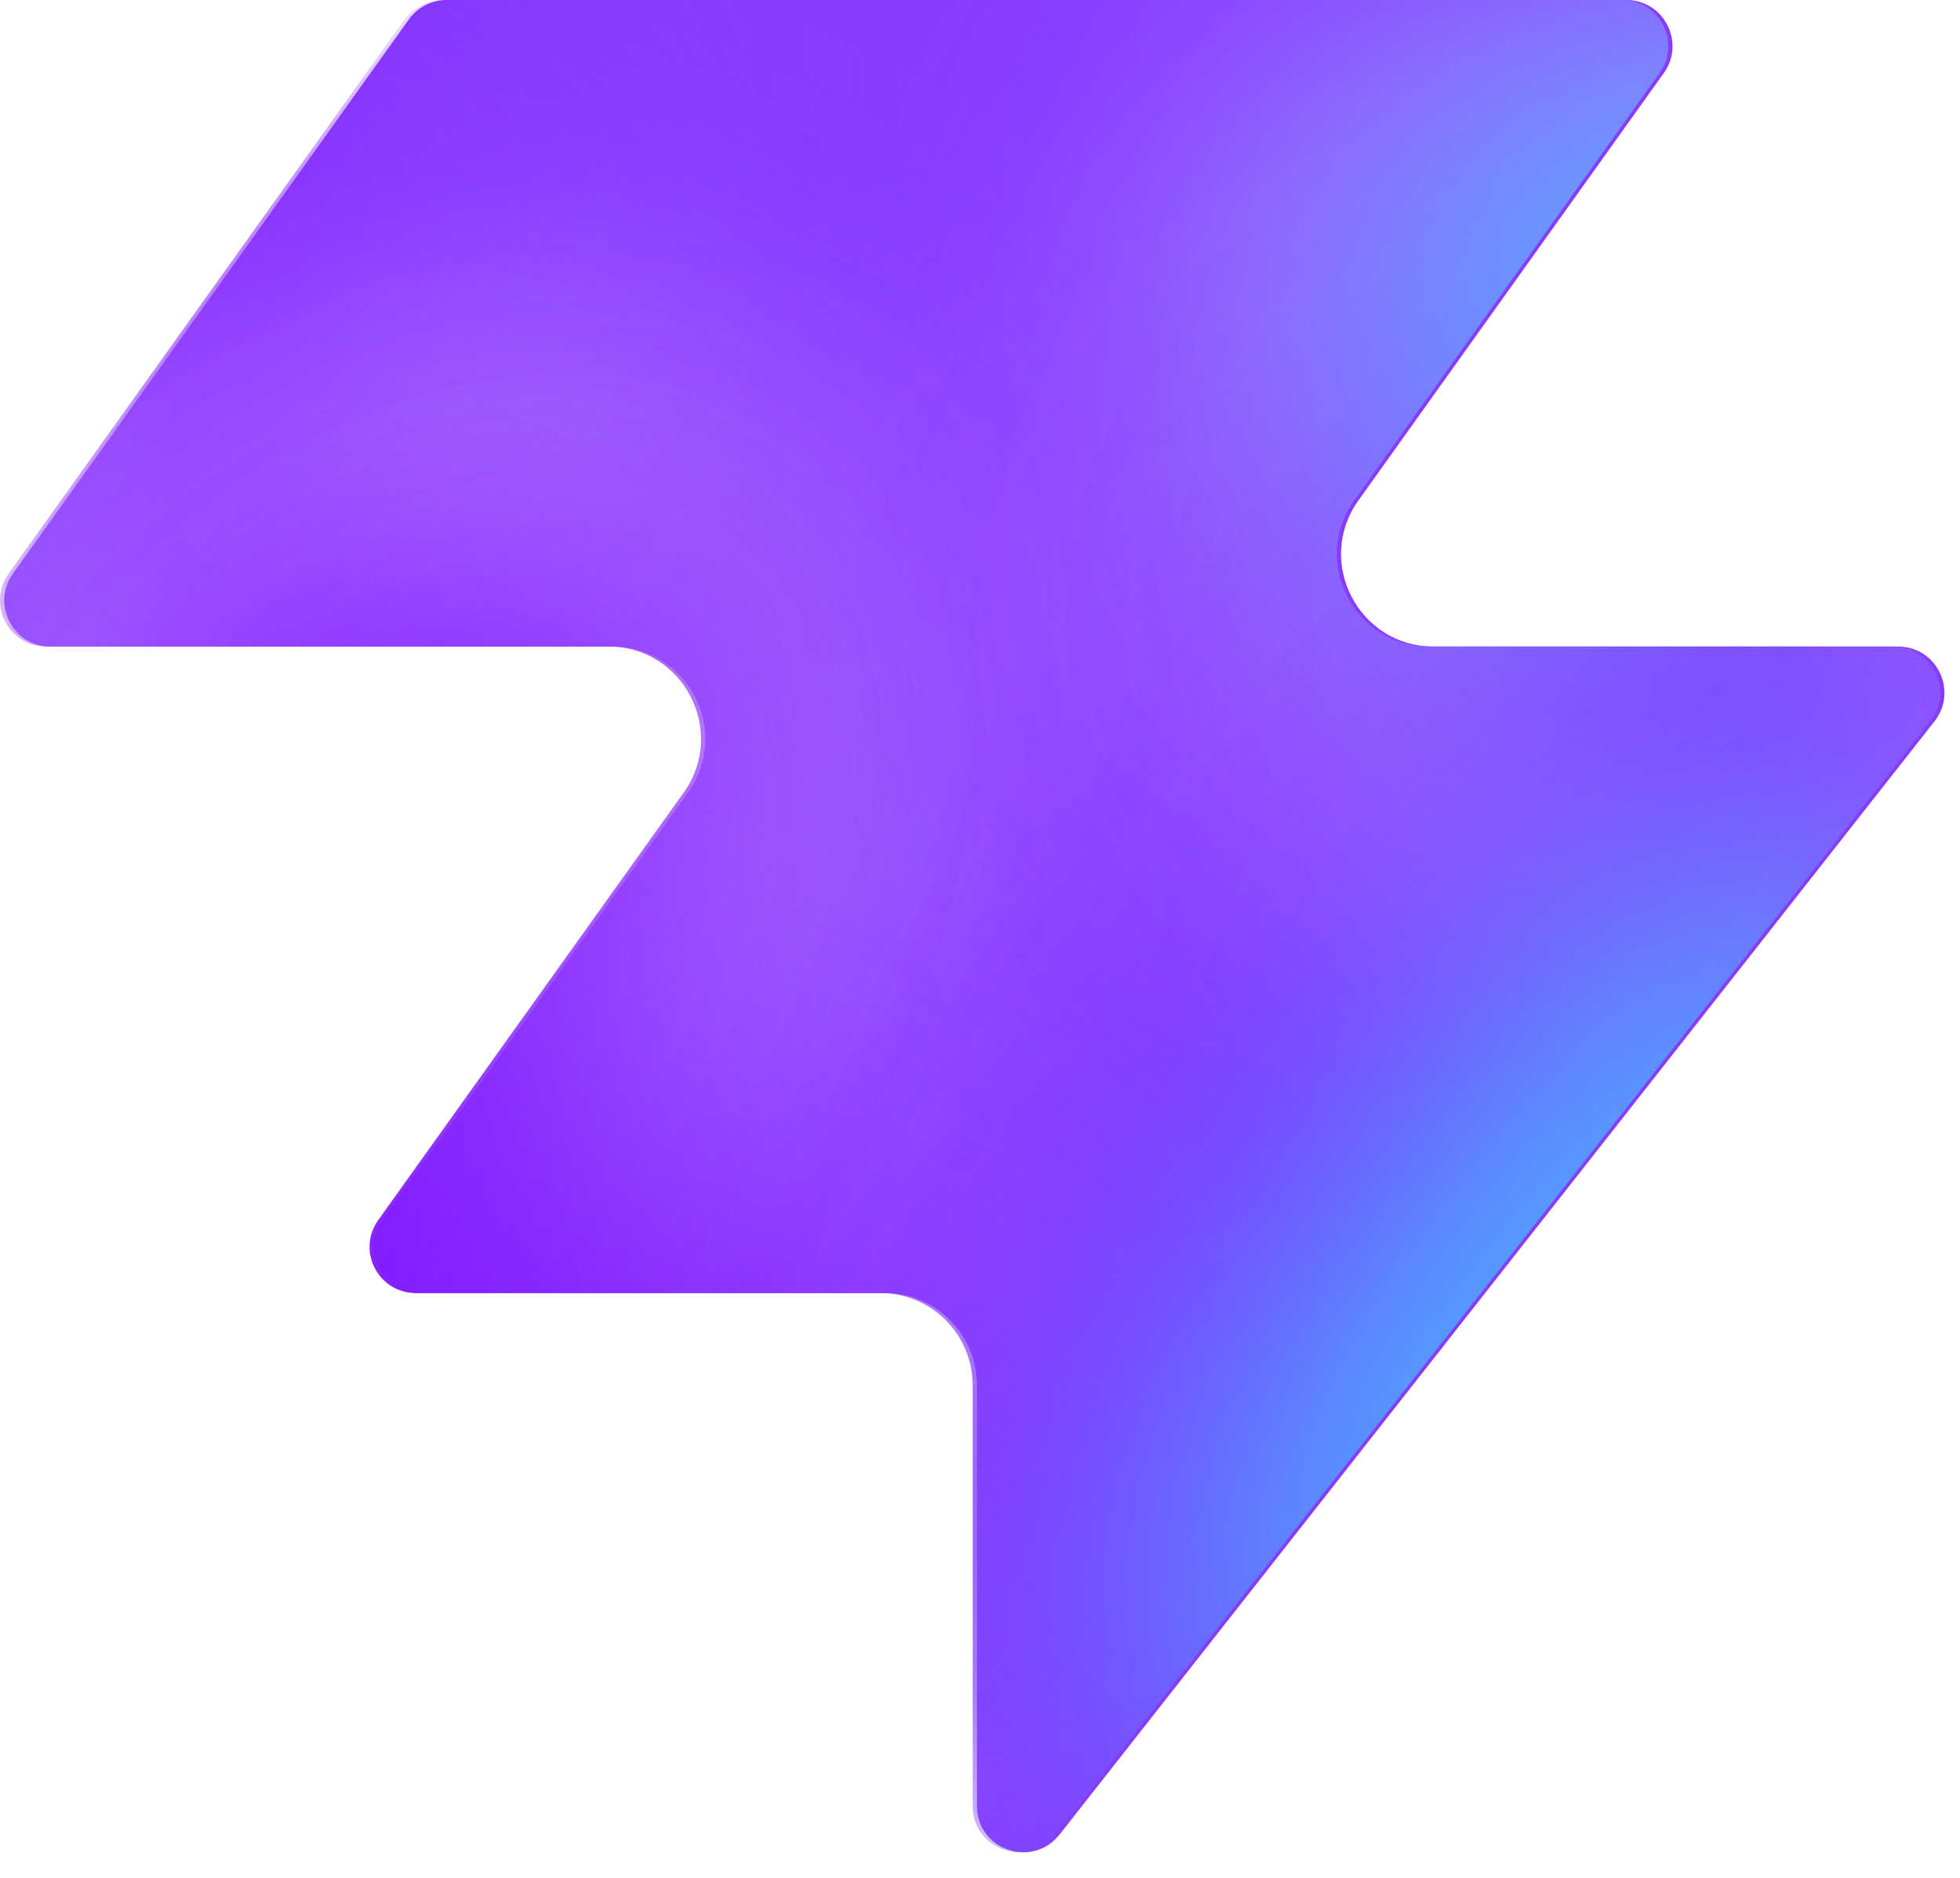
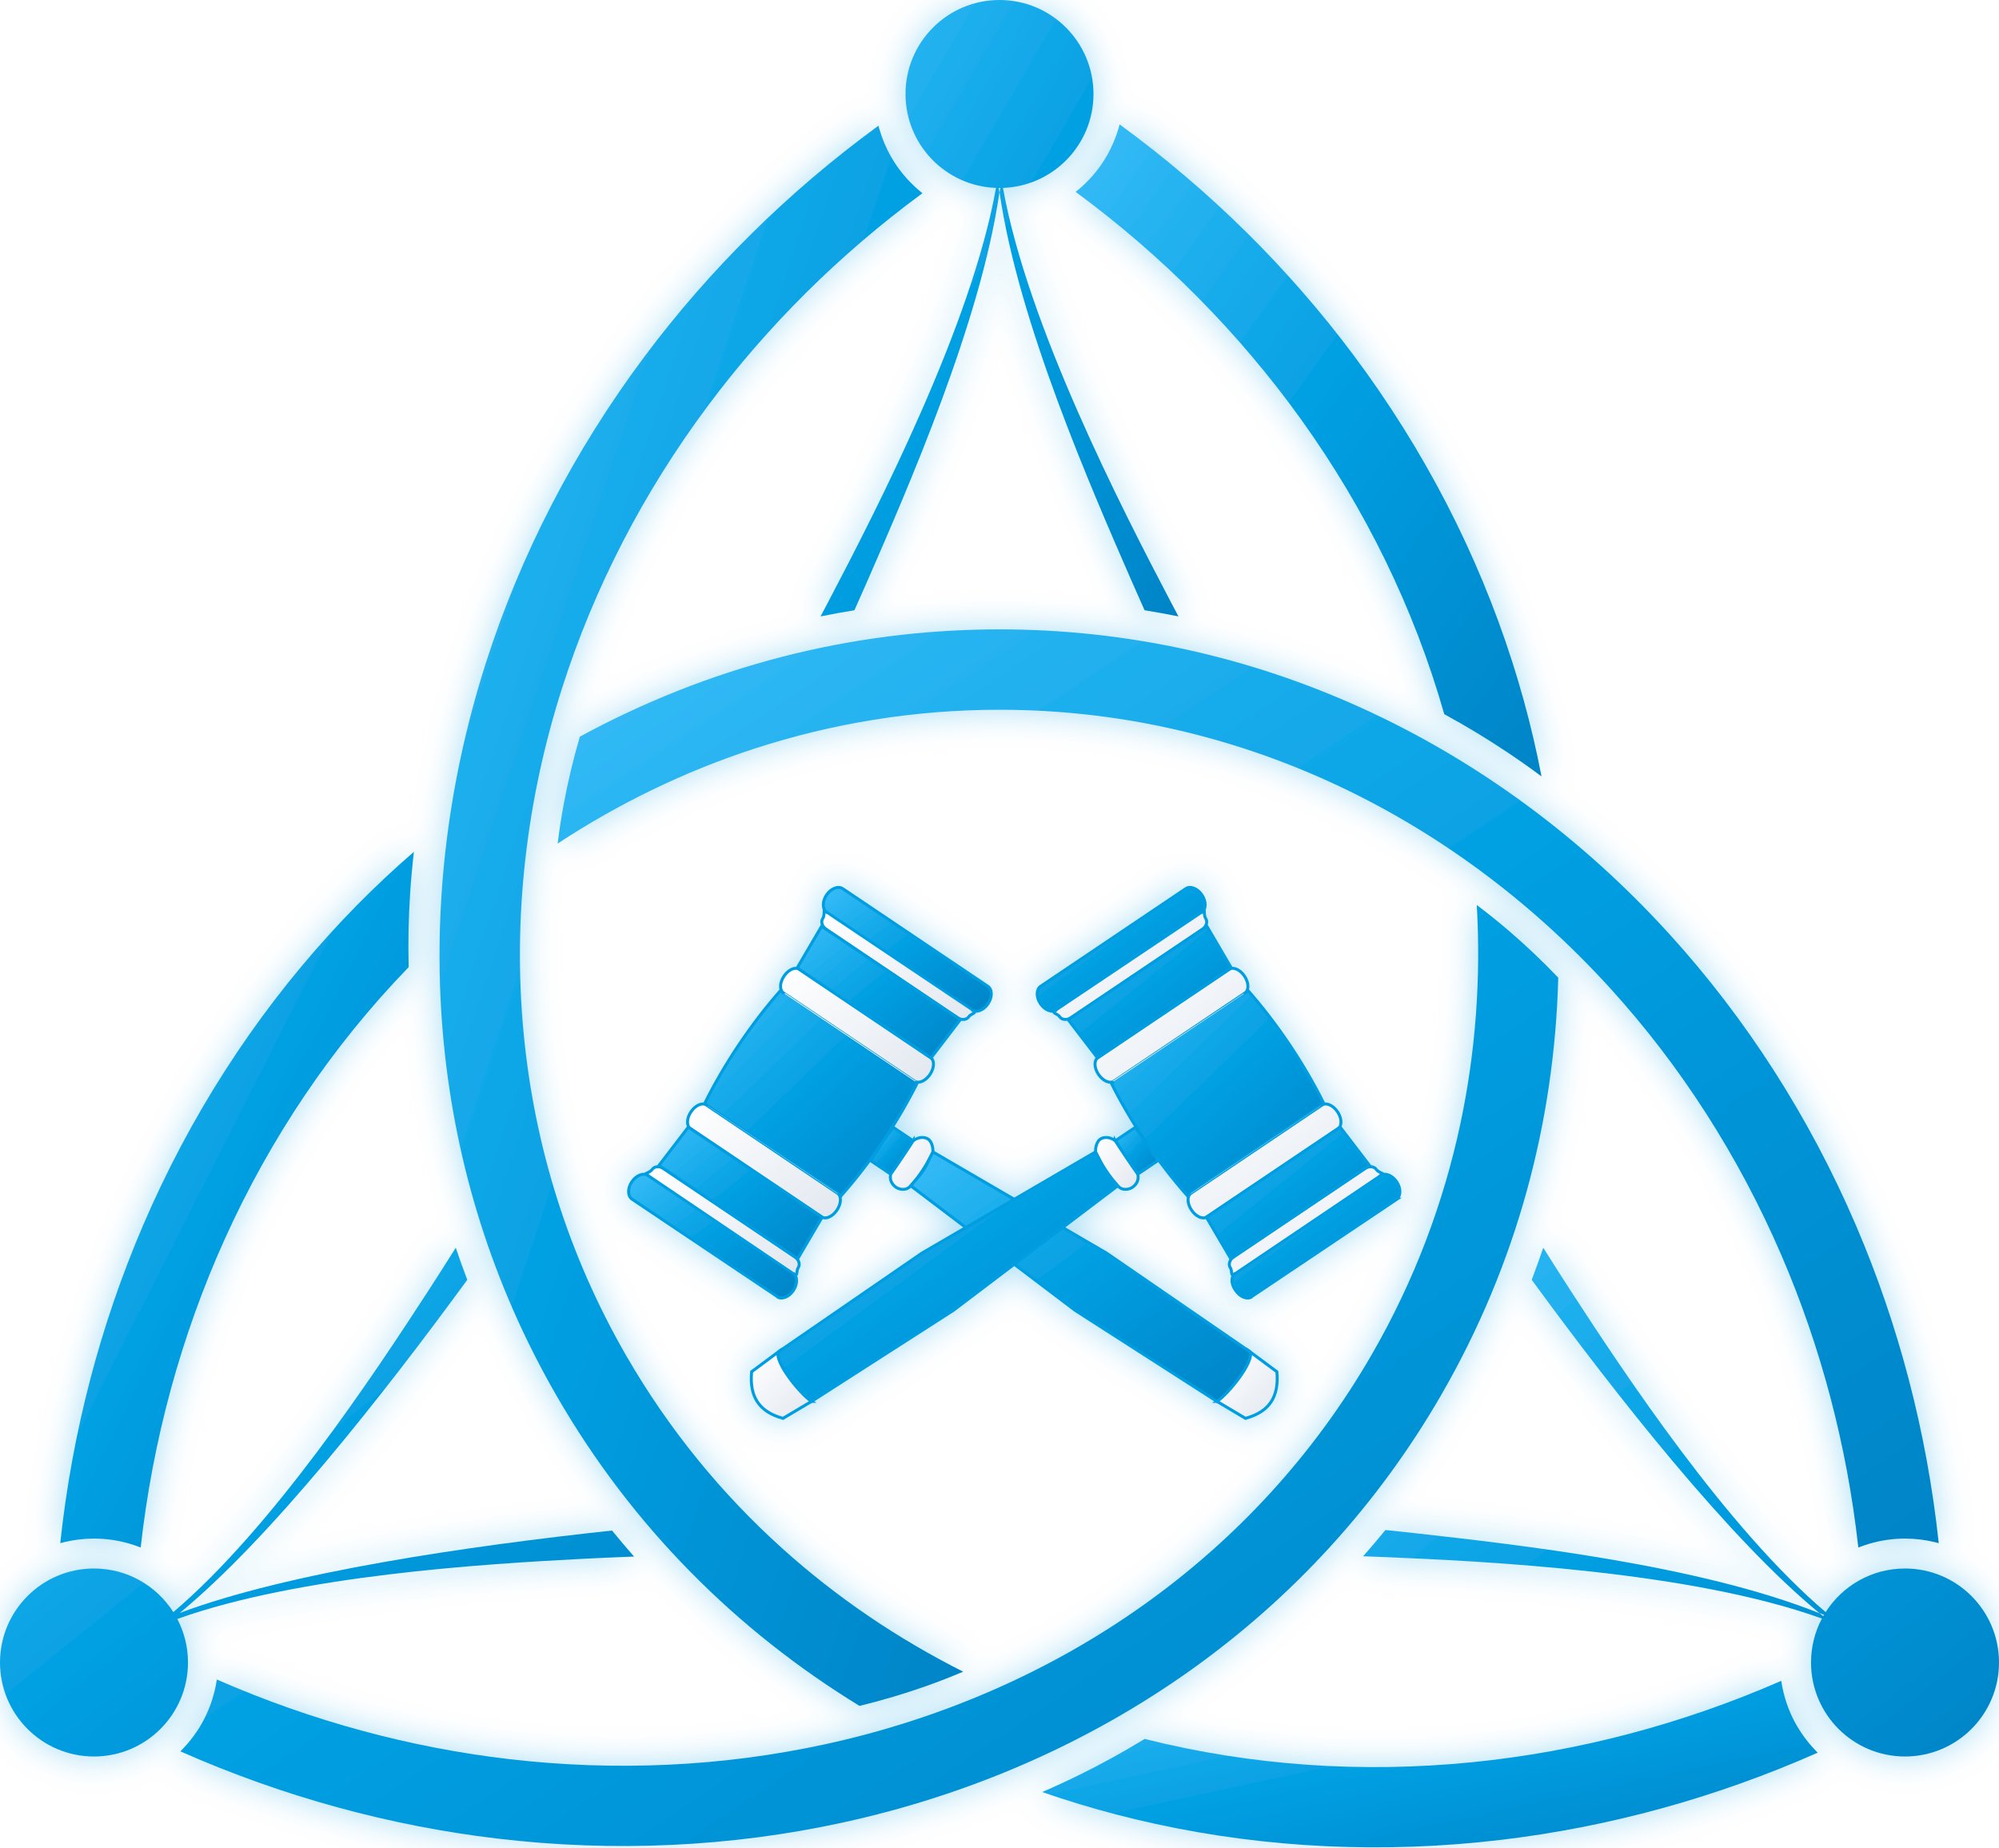
- <svg xmlns="http://www.w3.org/2000/svg" width="48" height="46" fill="none" viewBox="0 0 48 46">
-   <path fill="#863bff" d="M25.946 44.938c-.664.845-2.021.375-2.021-.698V33.937a2.26 2.26 0 0 0-2.262-2.262H10.287c-.92 0-1.456-1.04-.92-1.788l7.48-10.471c1.07-1.497 0-3.578-1.842-3.578H1.237c-.92 0-1.456-1.04-.92-1.788L10.013.474c.214-.297.556-.474.92-.474h28.894c.92 0 1.456 1.04.92 1.788l-7.48 10.471c-1.07 1.498 0 3.579 1.842 3.579h11.377c.943 0 1.473 1.088.89 1.83L25.947 44.94z" style="fill:#863bff;fill:color(display-p3 .525 .23 1);fill-opacity:1" />
-   <mask id="a" width="48" height="46" x="0" y="0" maskUnits="userSpaceOnUse" style="mask-type:alpha">
-     <path fill="#000" d="M25.842 44.938c-.664.844-2.021.375-2.021-.698V33.937a2.26 2.26 0 0 0-2.262-2.262H10.183c-.92 0-1.456-1.04-.92-1.788l7.48-10.471c1.07-1.498 0-3.579-1.842-3.579H1.133c-.92 0-1.456-1.04-.92-1.787L9.91.473c.214-.297.556-.474.92-.474h28.894c.92 0 1.456 1.04.92 1.788l-7.48 10.471c-1.07 1.498 0 3.578 1.842 3.578h11.377c.943 0 1.473 1.088.89 1.832L25.843 44.94z" style="fill:#000;fill-opacity:1" />
-   </mask>
-   <g mask="url(#a)">
-     <g filter="url(#b)">
-       <ellipse cx="5.508" cy="14.704" fill="#ede6ff" rx="5.508" ry="14.704" style="fill:#ede6ff;fill:color(display-p3 .927 .903 1);fill-opacity:1" transform="matrix(.00324 1 1 -.00324 -4.47 31.516)" />
-     </g>
-     <g filter="url(#c)">
-       <ellipse cx="10.399" cy="29.851" fill="#ede6ff" rx="10.399" ry="29.851" style="fill:#ede6ff;fill:color(display-p3 .927 .903 1);fill-opacity:1" transform="matrix(.00324 1 1 -.00324 -39.328 7.883)" />
-     </g>
-     <g filter="url(#d)">
-       <ellipse cx="5.508" cy="30.487" fill="#7e14ff" rx="5.508" ry="30.487" style="fill:#7e14ff;fill:color(display-p3 .492 .077 1);fill-opacity:1" transform="rotate(89.814 -25.913 -14.639)scale(1 -1)" />
-     </g>
-     <g filter="url(#e)">
-       <ellipse cx="5.508" cy="30.599" fill="#7e14ff" rx="5.508" ry="30.599" style="fill:#7e14ff;fill:color(display-p3 .492 .077 1);fill-opacity:1" transform="rotate(89.814 -32.644 -3.334)scale(1 -1)" />
-     </g>
-     <g filter="url(#f)">
-       <ellipse cx="5.508" cy="30.599" fill="#7e14ff" rx="5.508" ry="30.599" style="fill:#7e14ff;fill:color(display-p3 .492 .077 1);fill-opacity:1" transform="matrix(.00324 1 1 -.00324 -34.34 30.47)" />
-     </g>
-     <g filter="url(#g)">
-       <ellipse cx="14.072" cy="22.078" fill="#ede6ff" rx="14.072" ry="22.078" style="fill:#ede6ff;fill:color(display-p3 .927 .903 1);fill-opacity:1" transform="rotate(93.35 24.506 48.493)scale(-1 1)" />
-     </g>
-     <g filter="url(#h)">
-       <ellipse cx="3.47" cy="21.501" fill="#7e14ff" rx="3.47" ry="21.501" style="fill:#7e14ff;fill:color(display-p3 .492 .077 1);fill-opacity:1" transform="rotate(89.009 28.708 47.59)scale(-1 1)" />
-     </g>
-     <g filter="url(#i)">
-       <ellipse cx="3.47" cy="21.501" fill="#7e14ff" rx="3.47" ry="21.501" style="fill:#7e14ff;fill:color(display-p3 .492 .077 1);fill-opacity:1" transform="rotate(89.009 28.708 47.59)scale(-1 1)" />
-     </g>
-     <g filter="url(#j)">
-       <ellipse cx=".387" cy="8.972" fill="#7e14ff" rx="4.407" ry="29.108" style="fill:#7e14ff;fill:color(display-p3 .492 .077 1);fill-opacity:1" transform="rotate(39.51 .387 8.972)" />
-     </g>
-     <g filter="url(#k)">
-       <ellipse cx="47.523" cy="-6.092" fill="#7e14ff" rx="4.407" ry="29.108" style="fill:#7e14ff;fill:color(display-p3 .492 .077 1);fill-opacity:1" transform="rotate(37.892 47.523 -6.092)" />
-     </g>
-     <g filter="url(#l)">
-       <ellipse cx="41.412" cy="6.333" fill="#47bfff" rx="5.971" ry="9.665" style="fill:#47bfff;fill:color(display-p3 .28 .748 1);fill-opacity:1" transform="rotate(37.892 41.412 6.333)" />
-     </g>
-     <g filter="url(#m)">
-       <ellipse cx="-1.879" cy="38.332" fill="#7e14ff" rx="4.407" ry="29.108" style="fill:#7e14ff;fill:color(display-p3 .492 .077 1);fill-opacity:1" transform="rotate(37.892 -1.88 38.332)" />
-     </g>
-     <g filter="url(#n)">
-       <ellipse cx="-1.879" cy="38.332" fill="#7e14ff" rx="4.407" ry="29.108" style="fill:#7e14ff;fill:color(display-p3 .492 .077 1);fill-opacity:1" transform="rotate(37.892 -1.88 38.332)" />
-     </g>
-     <g filter="url(#o)">
-       <ellipse cx="35.651" cy="29.907" fill="#7e14ff" rx="4.407" ry="29.108" style="fill:#7e14ff;fill:color(display-p3 .492 .077 1);fill-opacity:1" transform="rotate(37.892 35.651 29.907)" />
-     </g>
-     <g filter="url(#p)">
-       <ellipse cx="38.418" cy="32.4" fill="#47bfff" rx="5.971" ry="15.297" style="fill:#47bfff;fill:color(display-p3 .28 .748 1);fill-opacity:1" transform="rotate(37.892 38.418 32.4)" />
-     </g>
+ <svg xmlns="http://www.w3.org/2000/svg" version="1.1" viewBox="0 0 9402.6 8688.72" style="shape-rendering:geometricPrecision; text-rendering:geometricPrecision; fill-rule:evenodd; clip-rule:evenodd">
+   <defs>
+     <linearGradient id="coreFavBlue" x1="0%" y1="0%" x2="100%" y2="100%">
+       <stop offset="0%" stop-color="#38BDF8" />
+       <stop offset="50%" stop-color="#009EE1" />
+       <stop offset="100%" stop-color="#0284C7" />
+     </linearGradient>
+     <linearGradient id="coreFavWhite" x1="0%" y1="0%" x2="100%" y2="100%">
+       <stop offset="0%" stop-color="#FFFFFF" />
+       <stop offset="100%" stop-color="#E2E8F0" />
+     </linearGradient>
+     <filter id="coreFavGlow" x="-20%" y="-20%" width="140%" height="140%">
+       <feGaussianBlur stdDeviation="80" result="blur" />
+       <feFlood flood-color="#009EE1" flood-opacity="0.35" result="glowColor" />
+       <feComposite in="glowColor" in2="blur" operator="in" result="softGlow" />
+       <feMerge>
+         <feMergeNode in="softGlow" />
+         <feMergeNode in="SourceGraphic" />
+       </feMerge>
+     </filter>
+     <style type="text/css">
+       .core-str0 {stroke:#009EE1;stroke-width:14;stroke-miterlimit:22}
+       .core-fil2 {fill:url(#coreFavWhite)}
+       .core-fil1 {fill:url(#coreFavBlue)}
+       .core-fil0 {fill:url(#coreFavBlue);fill-rule:nonzero}
+     </style>
+   </defs>
+   <g id="Camada_x0020_1" filter="url(#coreFavGlow)">
+     <path class="core-fil0" d="M2727.34 3464.77c-30.62,104.93 -56.07,210.94 -75.69,316.46 -11.52,62.01 -21.13,124.22 -28.68,186.32 287.89,-189.07 598.66,-340.1 926.57,-446.71 365.57,-118.86 752.15,-182.65 1151.76,-182.65 549.61,0 1074.37,120.67 1553.63,339.31 497,226.74 944.28,558.71 1318.82,970.55 330.12,363 604.01,787.9 806.14,1257.59 182.7,424.57 306.87,886.4 361,1372.84 17.27,-6.85 34.92,-12.91 52.92,-18.15 53.49,-15.56 109.47,-23.9 166.71,-23.9 48.31,0 95.9,5.98 142.02,17.27 5.6,1.37 11.15,2.82 16.69,4.35 -56.75,-528.48 -190.69,-1031.14 -389.14,-1493.96 -219.28,-511.41 -517.41,-974.42 -877.22,-1370.06 -410.76,-451.68 -901.53,-815.46 -1446.99,-1063.55 -524.75,-238.66 -1100.46,-370.37 -1704.59,-370.37 -355.1,0 -699.81,45.29 -1029.58,130.87 -330.3,85.71 -646.62,211.99 -944.38,373.79z" />
+     <path class="core-fil0" d="M1929.36 4198.48c4.26,-64.04 10.13,-128.1 17.54,-192.23 -46.22,39.96 -91.63,80.88 -136.23,122.68 -89.91,84.29 -176.97,172.74 -260.95,265.09 -359.81,395.64 -657.94,858.64 -877.23,1370.06 -198.43,462.82 -332.38,965.48 -389.13,1493.96 5.54,-1.52 11.1,-2.98 16.69,-4.35 46.11,-11.29 93.71,-17.27 142.02,-17.27 57.24,0 113.2,8.34 166.7,23.9 18.01,5.24 35.68,11.3 52.94,18.16 56.15,-503.6 189.62,-995.57 396.62,-1453.29 212.06,-468.93 501.4,-902.49 863.89,-1276.49 -3.05,-117.85 -0.55,-234.52 7.14,-350.21z" />
+     <path class="core-fil0" d="M7258.84 5868.35c48.47,77.17 92.61,146.29 129.91,203.75 254.58,392.26 733.28,1115.11 1198.56,1510.17 78.44,-123.28 216.27,-205.08 373.22,-205.08 244.15,0 442.07,197.93 442.07,442.08 0,244.16 -197.92,442.08 -442.07,442.08 -244.16,0 -442.08,-197.92 -442.08,-442.08 0,-74.67 18.54,-144.99 51.22,-206.67 -615.5,-222.07 -1575.88,-269.87 -2081.74,-290.07 -23.77,-0.95 -49.29,-1.91 -76.25,-2.86 35.67,-40.41 70.65,-81.58 104.9,-123.52 51.46,5.27 102.95,10.78 154.48,16.59 462.29,52.2 1319.75,147.03 1888.2,375.36 5.51,4.53 11.01,9 16.48,13.41 1.26,-2.22 2.54,-4.42 3.83,-6.62 -7.42,-2.86 -14.91,-5.71 -22.46,-8.55 -424.37,-349.24 -949.61,-1016.14 -1352.45,-1566.97 19.06,-50.12 37.12,-100.46 54.19,-151.03z" />
+     <path class="core-fil0" d="M7329.44 4598.26c-75.56,-78.98 -154.64,-154.03 -236.22,-223.77 -47.94,-40.99 -97.01,-80.42 -147.01,-118.01 19.8,343.86 -4.8,688.51 -76.42,1025.8 -79.85,376.02 -217.89,742.71 -417.69,1088.78 -274.81,475.98 -641.7,870.1 -1070.67,1175.83 -444.86,317.04 -956,538.41 -1499.92,656.86 -479.43,104.4 -984.35,129.15 -1492.17,69.34 -459.04,-54.06 -921.08,-177.44 -1369.42,-373.78 -2.7,18.38 -6.28,36.69 -10.75,54.91 -13.28,54.1 -34.04,106.75 -62.65,156.32 -24.16,41.84 -53.14,80.06 -85.98,114.36 -3.99,4.16 -8.02,8.25 -12.11,12.28 486.06,215.1 988.34,350.44 1488.37,409.98 552.54,65.81 1102.57,39.11 1625.12,-74.67 596.53,-129.9 1156.97,-373.02 1644.54,-721.36 469.06,-335.12 870.98,-767.84 1173.05,-1291.03 177.55,-307.53 310.68,-628.69 401.46,-957.08 90.91,-328.9 139.72,-665.99 148.47,-1004.76z" />
+     <path class="core-fil0" d="M7093.01 3540.34c53.33,35.7 105.87,72.82 157.71,111.3 -11.5,-60.01 -24.22,-119.8 -38.13,-179.32 -28.04,-120.01 -61.12,-239.64 -99.09,-358.54 -162.73,-509.42 -414.64,-999.12 -747.9,-1444.73 -301.59,-403.26 -669.93,-770.58 -1099.24,-1083.98 -1.45,5.56 -2.97,11.11 -4.58,16.63 -13.28,45.59 -31.89,89.8 -56.05,131.64 -28.61,49.56 -63.82,93.86 -104.05,132.41 -13.53,12.98 -27.62,25.24 -42.19,36.77 408.06,300.43 767.38,662 1060.28,1070.12 300.07,418.12 530.88,885.47 673.53,1386.41 103.58,56.29 203.36,116.78 299.72,181.29z" />
+     <path class="core-fil0" d="M4042.8 8023.47c106.18,-25.96 210.71,-56.92 311.9,-92.69 59.47,-21.03 118.14,-43.81 175.7,-68.32 -307.69,-154.78 -593.87,-348.4 -850.15,-579.07 -285.73,-257.17 -534.26,-560.05 -734.06,-906.13 -274.8,-475.98 -432.68,-990.77 -482.96,-1515.14 -52.14,-543.79 11.72,-1097.13 181.1,-1627.41 149.31,-467.39 380.34,-917.05 686.03,-1326.93 276.34,-370.51 614.22,-708.96 1008.42,-999.06 -14.57,-11.53 -28.64,-23.78 -42.17,-36.76 -40.22,-38.56 -75.43,-82.85 -104.06,-132.42 -24.15,-41.84 -42.77,-86.05 -56.04,-131.63 -1.61,-5.53 -3.14,-11.08 -4.59,-16.63 -429.3,313.39 -797.65,680.72 -1099.23,1083.98 -333.26,445.61 -585.16,935.31 -747.9,1444.73 -185.78,581.57 -255.45,1188.48 -197.56,1784.91 55.69,573.78 229.48,1138.21 531.55,1661.4 177.55,307.53 389.13,583.4 628.13,826.21 239.38,243.19 506.9,454 795.91,630.97z" />
+     <path class="core-fil0" d="M5077.19 8347.67c-57.59,28.33 -116,55.28 -175.24,80.93 57.72,20.04 115.86,38.91 174.36,56.64 117.96,35.71 238.1,66.89 360.05,93.45 522.54,113.79 1072.58,140.48 1625.13,74.67 500.02,-59.55 1002.31,-194.88 1488.36,-409.98 -4.08,-4.03 -8.12,-8.12 -12.11,-12.28 -32.83,-34.29 -61.82,-72.51 -85.98,-114.36 -28.61,-49.56 -49.37,-102.21 -62.65,-156.31 -4.47,-18.22 -8.04,-36.55 -10.75,-54.93 -464.2,203.18 -957,333.57 -1456.89,383.17 -512.13,50.8 -1032.28,17.01 -1537.42,-109.92 -100.55,61.56 -202.82,117.72 -306.87,168.92z" />
+     <path class="core-fil0" d="M823.04 7594.9c7.42,-2.86 14.91,-5.71 22.46,-8.55 -6.24,5.12 -12.44,10.18 -18.62,15.18 -1.26,-2.23 -2.54,-4.44 -3.84,-6.63z" />
+     <path class="core-fil0" d="M2143.76 5868.35c-48.48,77.17 -92.61,146.29 -129.91,203.75 -254.58,392.26 -733.29,1115.11 -1198.57,1510.17 -78.44,-123.28 -216.26,-205.08 -373.21,-205.08 -244.15,0 -442.07,197.93 -442.07,442.08 0,244.16 197.92,442.08 442.07,442.08 244.16,0 442.08,-197.92 442.08,-442.08 0,-73.88 -18.15,-143.52 -50.2,-204.73 574.77,-205.41 1440.1,-258.55 1907.09,-282.9 68.41,-3.56 150.34,-7.23 241.4,-10.62 -35.26,-40.07 -69.83,-80.88 -103.69,-122.45 -678.47,73.45 -1518.63,194.88 -2033.27,387.78 424.37,-349.24 949.61,-1016.14 1352.45,-1566.97 -19.06,-50.12 -37.13,-100.46 -54.19,-151.03z" />
+     <path class="core-fil0" d="M4701.3 0c-244.16,0 -442.08,197.92 -442.08,442.08 0,238.65 189.11,433.1 425.65,441.74 -115.42,644.08 -554.24,1499.75 -789.69,1947.96 -11.06,21.06 -22.99,43.64 -35.65,67.46 52.83,-10.69 105.98,-20.4 159.43,-29.09 21.16,-47.2 42.14,-94.54 62.86,-142.07 185.94,-426.46 532.56,-1216.45 619.03,-1822.91 -1.16,-7.06 -2.3,-14.08 -3.39,-21.06 1.28,0.01 2.55,0.05 3.83,0.05 1.28,0 2.54,-0.04 3.82,-0.05 -1.09,6.97 -2.21,14 -3.39,21.06 86.48,606.46 433.09,1396.45 619.03,1822.91 20.73,47.53 41.7,94.87 62.87,142.07 53.44,8.69 106.6,18.4 159.42,29.09 -12.66,-23.82 -24.58,-46.4 -35.65,-67.46 -235.45,-448.21 -674.28,-1303.88 -789.68,-1947.96 236.53,-8.64 425.65,-203.09 425.65,-441.74 0,-244.16 -197.93,-442.08 -442.08,-442.08z" />
+     <path class="core-fil1 core-str0" d="M3477.48 4911.13c62.91,-93.5 129.44,-179.41 197.13,-256.14l642.84 432.49c-45.56,91.61 -100.08,185.61 -162.98,279.12 -63.17,93.9 -130.01,180.16 -198.01,257.13l-642.56 -432.3c45.69,-91.98 100.4,-186.4 163.57,-280.3z" />
+     <path class="core-fil2 core-str0" d="M3247.54 5308.46c-19.31,-13 -18.21,-48.45 2.47,-79.18 20.68,-30.74 53.1,-45.12 72.41,-32.13 51.33,34.53 616.9,415.03 616.89,415.04 19.31,13 18.2,48.44 -2.47,79.18 -20.68,30.73 -53.1,45.12 -72.41,32.13 0,0 -565.57,-380.5 -616.89,-415.04z" />
+     <path class="core-fil2 core-str0" d="M3034.51 5520.85c0.06,-0.08 25.03,-8.48 33.08,-20.43 10.34,-15.36 34.38,-17.29 53.69,-4.3 1.2,0.81 4.27,3.44 4.54,3.05l612.35 411.99 0 0.01c19.31,12.99 26.59,35.98 16.25,51.34 -10.34,15.37 -0.43,43.75 -19.74,30.76l-700.16 -472.42z" />
+     <path class="core-fil1 core-str0" d="M2973.06 5640.1c-21.36,-14.37 -21.91,-50.94 -1.23,-81.68 20.67,-30.73 54.75,-44 76.12,-29.62 56.79,38.21 682.49,459.16 682.48,459.17 21.36,14.37 21.91,50.94 1.24,81.68 -20.68,30.73 -54.76,44 -76.12,29.62 -0.01,0.01 -625.7,-420.96 -682.49,-459.17z" />
+     <polygon class="core-fil1 core-str0" points="3866.92,5724.61 3751.95,5920.43 3099.58,5481.51 3237.65,5301.24 " />
+     <path class="core-fil2 core-str0" d="M3760.09 4558.92c-19.3,-13 -51.73,1.4 -72.4,32.13 -20.68,30.74 -21.79,66.18 -2.48,79.18 51.33,34.53 616.89,415.05 616.89,415.04 19.31,13 51.73,-1.39 72.41,-32.13 20.68,-30.73 21.79,-66.18 2.48,-79.18 0,0 -565.57,-380.5 -616.9,-415.04z" />
+     <path class="core-fil2 core-str0" d="M3876.56 4281.57c-0.05,0.08 1.58,26.39 -6.46,38.34 -10.33,15.36 -3.07,38.35 16.25,51.34 51.33,34.54 616.89,415.05 616.89,415.05 19.31,12.99 43.35,11.07 53.69,-4.3 10.34,-15.37 40.36,-16.88 21.05,-29.87l-701.42 -470.57z" />
+     <path class="core-fil1 core-str0" d="M3963.87 4179.71c-21.36,-14.37 -55.44,-1.11 -76.12,29.62 -20.67,30.74 -20.12,67.31 1.24,81.68 56.79,38.21 682.48,459.18 682.49,459.17 21.36,14.37 55.44,1.11 76.12,-29.62 20.67,-30.74 20.12,-67.31 -1.24,-81.68 0,-0.01 -625.7,-420.96 -682.49,-459.17z" />
+     <polygon class="core-fil1 core-str0" points="4378.95,4975.86 4517.03,4795.57 3864.65,4356.66 3749.68,4552.49 " />
+     <path class="core-fil1 core-str0" d="M4146.48 5379.19c-18.48,27.45 -35.36,54.45 -50.35,80.24l93.47 62.88c18.24,-23.61 36.89,-49.43 55.36,-76.88 18.39,-27.33 35.21,-54.22 50.16,-79.91l-93.5 -62.91c-18.17,23.52 -36.73,49.24 -55.12,76.58z" />
+     <path class="core-fil2 core-str0" d="M4295.11 5365.53c26.19,-20.49 55.47,-18.09 70.17,-8.21 14.69,9.89 23.49,32.77 23.11,60.73 -23.05,50.46 -66.4,118.64 -104.58,159.12 -21.66,25.24 -54.08,17.18 -68.78,7.29 -14.69,-9.88 -33.07,-30.95 -25.43,-62.15 14.6,-19.25 92.99,-135.71 105.51,-156.79z" />
+     <path class="core-fil1 core-str0" d="M4343.94 5503.56c-18.44,27.39 -40.48,49.69 -60.13,73.61l773.43 585.99 666.99 428.12c41.2,-8.15 93.18,-56.59 111.61,-83.98 18.43,-27.4 51.93,-108.09 44.1,-149.1l-675.15 -464.45 -816.4 -475.7c-29.37,54.31 -26.02,58.11 -44.45,85.51z" />
+     <path class="core-fil2 core-str0" d="M5724.17 6591.24l134.21 79.78c111.44,-30.79 158.51,-100.09 147.57,-219.3l-126.01 -93.52c19.86,46.8 -101.74,197.67 -155.78,233.04z" />
+     <path class="core-fil1 core-str0" d="M6063.81 4911.13c-62.91,-93.5 -129.44,-179.41 -197.13,-256.14l-642.84 432.49c45.56,91.61 100.08,185.61 162.98,279.12 63.17,93.9 130.01,180.16 198.01,257.13l642.56 -432.3c-45.69,-91.98 -100.4,-186.4 -163.57,-280.3z" />
+     <path class="core-fil2 core-str0" d="M6293.76 5308.46c19.31,-13 18.21,-48.45 -2.47,-79.18 -20.68,-30.74 -53.1,-45.12 -72.41,-32.13 -51.33,34.53 -616.9,415.03 -616.89,415.04 -19.31,13 -18.2,48.44 2.47,79.18 20.68,30.73 53.1,45.12 72.41,32.13 0,0 565.57,-380.5 616.89,-415.04z" />
+     <path class="core-fil2 core-str0" d="M6506.78 5520.85c-0.06,-0.08 -25.03,-8.48 -33.08,-20.43 -10.34,-15.36 -34.38,-17.29 -53.69,-4.3 -1.2,0.81 -4.27,3.44 -4.54,3.05l-612.35 411.99 0 0.01c-19.31,12.99 -26.59,35.98 -16.25,51.34 10.34,15.37 0.43,43.75 19.74,30.76l700.16 -472.42z" />
+     <path class="core-fil1 core-str0" d="M6568.24 5640.1c21.36,-14.37 21.91,-50.94 1.23,-81.68 -20.67,-30.73 -54.75,-44 -76.12,-29.62 -56.79,38.21 -682.49,459.16 -682.48,459.17 -21.36,14.37 -21.91,50.94 1.24,81.68 20.68,30.73 54.76,44 76.12,29.62 0.01,0.01 625.7,-420.96 682.49,-459.17z" />
+     <polygon class="core-fil1 core-str0" points="5674.37,5724.61 5789.34,5920.43 6441.72,5481.51 6303.64,5301.24 " />
+     <path class="core-fil2 core-str0" d="M5781.2 4558.92c19.3,-13 51.73,1.4 72.4,32.13 20.68,30.74 21.79,66.18 2.48,79.18 -51.33,34.53 -616.89,415.05 -616.89,415.04 -19.31,13 -51.73,-1.39 -72.41,-32.13 -20.68,-30.73 -21.79,-66.18 -2.48,-79.18 0,0 565.57,-380.5 616.9,-415.04z" />
+     <path class="core-fil2 core-str0" d="M5664.73 4281.57c0.05,0.08 -1.58,26.39 6.46,38.34 10.33,15.36 3.07,38.35 -16.25,51.34 -51.33,34.54 -616.89,415.05 -616.89,415.05 -19.31,12.99 -43.35,11.07 -53.69,-4.3 -10.34,-15.37 -40.36,-16.88 -21.05,-29.87l701.42 -470.57z" />
+     <path class="core-fil1 core-str0" d="M5577.42 4179.71c21.36,-14.37 55.44,-1.11 76.12,29.62 20.67,30.74 20.12,67.31 -1.24,81.68 -56.79,38.21 -682.48,459.18 -682.49,459.17 -21.36,14.37 -55.44,1.11 -76.12,-29.62 -20.67,-30.74 -20.12,-67.31 1.24,-81.68 0,-0.01 625.7,-420.96 682.49,-459.17z" />
+     <polygon class="core-fil1 core-str0" points="5162.34,4975.86 5024.27,4795.57 5676.64,4356.66 5791.61,4552.49 " />
+     <path class="core-fil1 core-str0" d="M5394.81 5379.19c18.48,27.45 35.36,54.45 50.35,80.24l-93.47 62.88c-18.24,-23.61 -36.89,-49.43 -55.36,-76.88 -18.39,-27.33 -35.21,-54.22 -50.16,-79.91l93.5 -62.91c18.17,23.52 36.73,49.24 55.12,76.58z" />
+     <path class="core-fil2 core-str0" d="M5246.18 5365.53c-26.19,-20.49 -55.47,-18.09 -70.17,-8.21 -14.69,9.89 -23.49,32.77 -23.11,60.73 23.05,50.46 66.4,118.64 104.58,159.12 21.66,25.24 54.08,17.18 68.78,7.29 14.69,-9.88 33.07,-30.95 25.43,-62.15 -14.6,-19.25 -92.99,-135.71 -105.51,-156.79z" />
+     <path class="core-fil1 core-str0" d="M5197.36 5503.56c18.44,27.39 40.48,49.69 60.13,73.61l-773.43 585.99 -666.99 428.12c-41.2,-8.15 -93.18,-56.59 -111.61,-83.98 -18.43,-27.4 -51.93,-108.09 -44.1,-149.1l675.15 -464.45 816.4 -475.7c29.37,54.31 26.02,58.11 44.45,85.51z" />
+     <path class="core-fil2 core-str0" d="M3817.12 6591.24l-134.21 79.78c-111.44,-30.79 -158.51,-100.09 -147.57,-219.3l126.01 -93.52c-19.86,46.8 101.74,197.67 155.78,233.04z" />
  </g>
-   <defs>
-     <filter id="b" width="60.045" height="41.654" x="-19.77" y="16.149" color-interpolation-filters="sRGB" filterUnits="userSpaceOnUse">
-       <feFlood flood-opacity="0" result="BackgroundImageFix" />
-       <feBlend in="SourceGraphic" in2="BackgroundImageFix" result="shape" />
-       <feGaussianBlur result="effect1_foregroundBlur_2002_17158" stdDeviation="7.659" />
-     </filter>
-     <filter id="c" width="90.34" height="51.437" x="-54.613" y="-7.533" color-interpolation-filters="sRGB" filterUnits="userSpaceOnUse">
-       <feFlood flood-opacity="0" result="BackgroundImageFix" />
-       <feBlend in="SourceGraphic" in2="BackgroundImageFix" result="shape" />
-       <feGaussianBlur result="effect1_foregroundBlur_2002_17158" stdDeviation="7.659" />
-     </filter>
-     <filter id="d" width="79.355" height="29.4" x="-49.64" y="2.03" color-interpolation-filters="sRGB" filterUnits="userSpaceOnUse">
-       <feFlood flood-opacity="0" result="BackgroundImageFix" />
-       <feBlend in="SourceGraphic" in2="BackgroundImageFix" result="shape" />
-       <feGaussianBlur result="effect1_foregroundBlur_2002_17158" stdDeviation="4.596" />
-     </filter>
-     <filter id="e" width="79.579" height="29.4" x="-45.045" y="20.029" color-interpolation-filters="sRGB" filterUnits="userSpaceOnUse">
-       <feFlood flood-opacity="0" result="BackgroundImageFix" />
-       <feBlend in="SourceGraphic" in2="BackgroundImageFix" result="shape" />
-       <feGaussianBlur result="effect1_foregroundBlur_2002_17158" stdDeviation="4.596" />
-     </filter>
-     <filter id="f" width="79.579" height="29.4" x="-43.513" y="21.178" color-interpolation-filters="sRGB" filterUnits="userSpaceOnUse">
-       <feFlood flood-opacity="0" result="BackgroundImageFix" />
-       <feBlend in="SourceGraphic" in2="BackgroundImageFix" result="shape" />
-       <feGaussianBlur result="effect1_foregroundBlur_2002_17158" stdDeviation="4.596" />
-     </filter>
-     <filter id="g" width="74.749" height="58.852" x="15.756" y="-17.901" color-interpolation-filters="sRGB" filterUnits="userSpaceOnUse">
-       <feFlood flood-opacity="0" result="BackgroundImageFix" />
-       <feBlend in="SourceGraphic" in2="BackgroundImageFix" result="shape" />
-       <feGaussianBlur result="effect1_foregroundBlur_2002_17158" stdDeviation="7.659" />
-     </filter>
-     <filter id="h" width="61.377" height="25.362" x="23.548" y="2.284" color-interpolation-filters="sRGB" filterUnits="userSpaceOnUse">
-       <feFlood flood-opacity="0" result="BackgroundImageFix" />
-       <feBlend in="SourceGraphic" in2="BackgroundImageFix" result="shape" />
-       <feGaussianBlur result="effect1_foregroundBlur_2002_17158" stdDeviation="4.596" />
-     </filter>
-     <filter id="i" width="61.377" height="25.362" x="23.548" y="2.284" color-interpolation-filters="sRGB" filterUnits="userSpaceOnUse">
-       <feFlood flood-opacity="0" result="BackgroundImageFix" />
-       <feBlend in="SourceGraphic" in2="BackgroundImageFix" result="shape" />
-       <feGaussianBlur result="effect1_foregroundBlur_2002_17158" stdDeviation="4.596" />
-     </filter>
-     <filter id="j" width="56.045" height="63.649" x="-27.636" y="-22.853" color-interpolation-filters="sRGB" filterUnits="userSpaceOnUse">
-       <feFlood flood-opacity="0" result="BackgroundImageFix" />
-       <feBlend in="SourceGraphic" in2="BackgroundImageFix" result="shape" />
-       <feGaussianBlur result="effect1_foregroundBlur_2002_17158" stdDeviation="4.596" />
-     </filter>
-     <filter id="k" width="54.814" height="64.646" x="20.116" y="-38.415" color-interpolation-filters="sRGB" filterUnits="userSpaceOnUse">
-       <feFlood flood-opacity="0" result="BackgroundImageFix" />
-       <feBlend in="SourceGraphic" in2="BackgroundImageFix" result="shape" />
-       <feGaussianBlur result="effect1_foregroundBlur_2002_17158" stdDeviation="4.596" />
-     </filter>
-     <filter id="l" width="33.541" height="35.313" x="24.641" y="-11.323" color-interpolation-filters="sRGB" filterUnits="userSpaceOnUse">
-       <feFlood flood-opacity="0" result="BackgroundImageFix" />
-       <feBlend in="SourceGraphic" in2="BackgroundImageFix" result="shape" />
-       <feGaussianBlur result="effect1_foregroundBlur_2002_17158" stdDeviation="4.596" />
-     </filter>
-     <filter id="m" width="54.814" height="64.646" x="-29.286" y="6.009" color-interpolation-filters="sRGB" filterUnits="userSpaceOnUse">
-       <feFlood flood-opacity="0" result="BackgroundImageFix" />
-       <feBlend in="SourceGraphic" in2="BackgroundImageFix" result="shape" />
-       <feGaussianBlur result="effect1_foregroundBlur_2002_17158" stdDeviation="4.596" />
-     </filter>
-     <filter id="n" width="54.814" height="64.646" x="-29.286" y="6.009" color-interpolation-filters="sRGB" filterUnits="userSpaceOnUse">
-       <feFlood flood-opacity="0" result="BackgroundImageFix" />
-       <feBlend in="SourceGraphic" in2="BackgroundImageFix" result="shape" />
-       <feGaussianBlur result="effect1_foregroundBlur_2002_17158" stdDeviation="4.596" />
-     </filter>
-     <filter id="o" width="54.814" height="64.646" x="8.244" y="-2.416" color-interpolation-filters="sRGB" filterUnits="userSpaceOnUse">
-       <feFlood flood-opacity="0" result="BackgroundImageFix" />
-       <feBlend in="SourceGraphic" in2="BackgroundImageFix" result="shape" />
-       <feGaussianBlur result="effect1_foregroundBlur_2002_17158" stdDeviation="4.596" />
-     </filter>
-     <filter id="p" width="39.409" height="43.623" x="18.713" y="10.588" color-interpolation-filters="sRGB" filterUnits="userSpaceOnUse">
-       <feFlood flood-opacity="0" result="BackgroundImageFix" />
-       <feBlend in="SourceGraphic" in2="BackgroundImageFix" result="shape" />
-       <feGaussianBlur result="effect1_foregroundBlur_2002_17158" stdDeviation="4.596" />
-     </filter>
-   </defs>
</svg>
